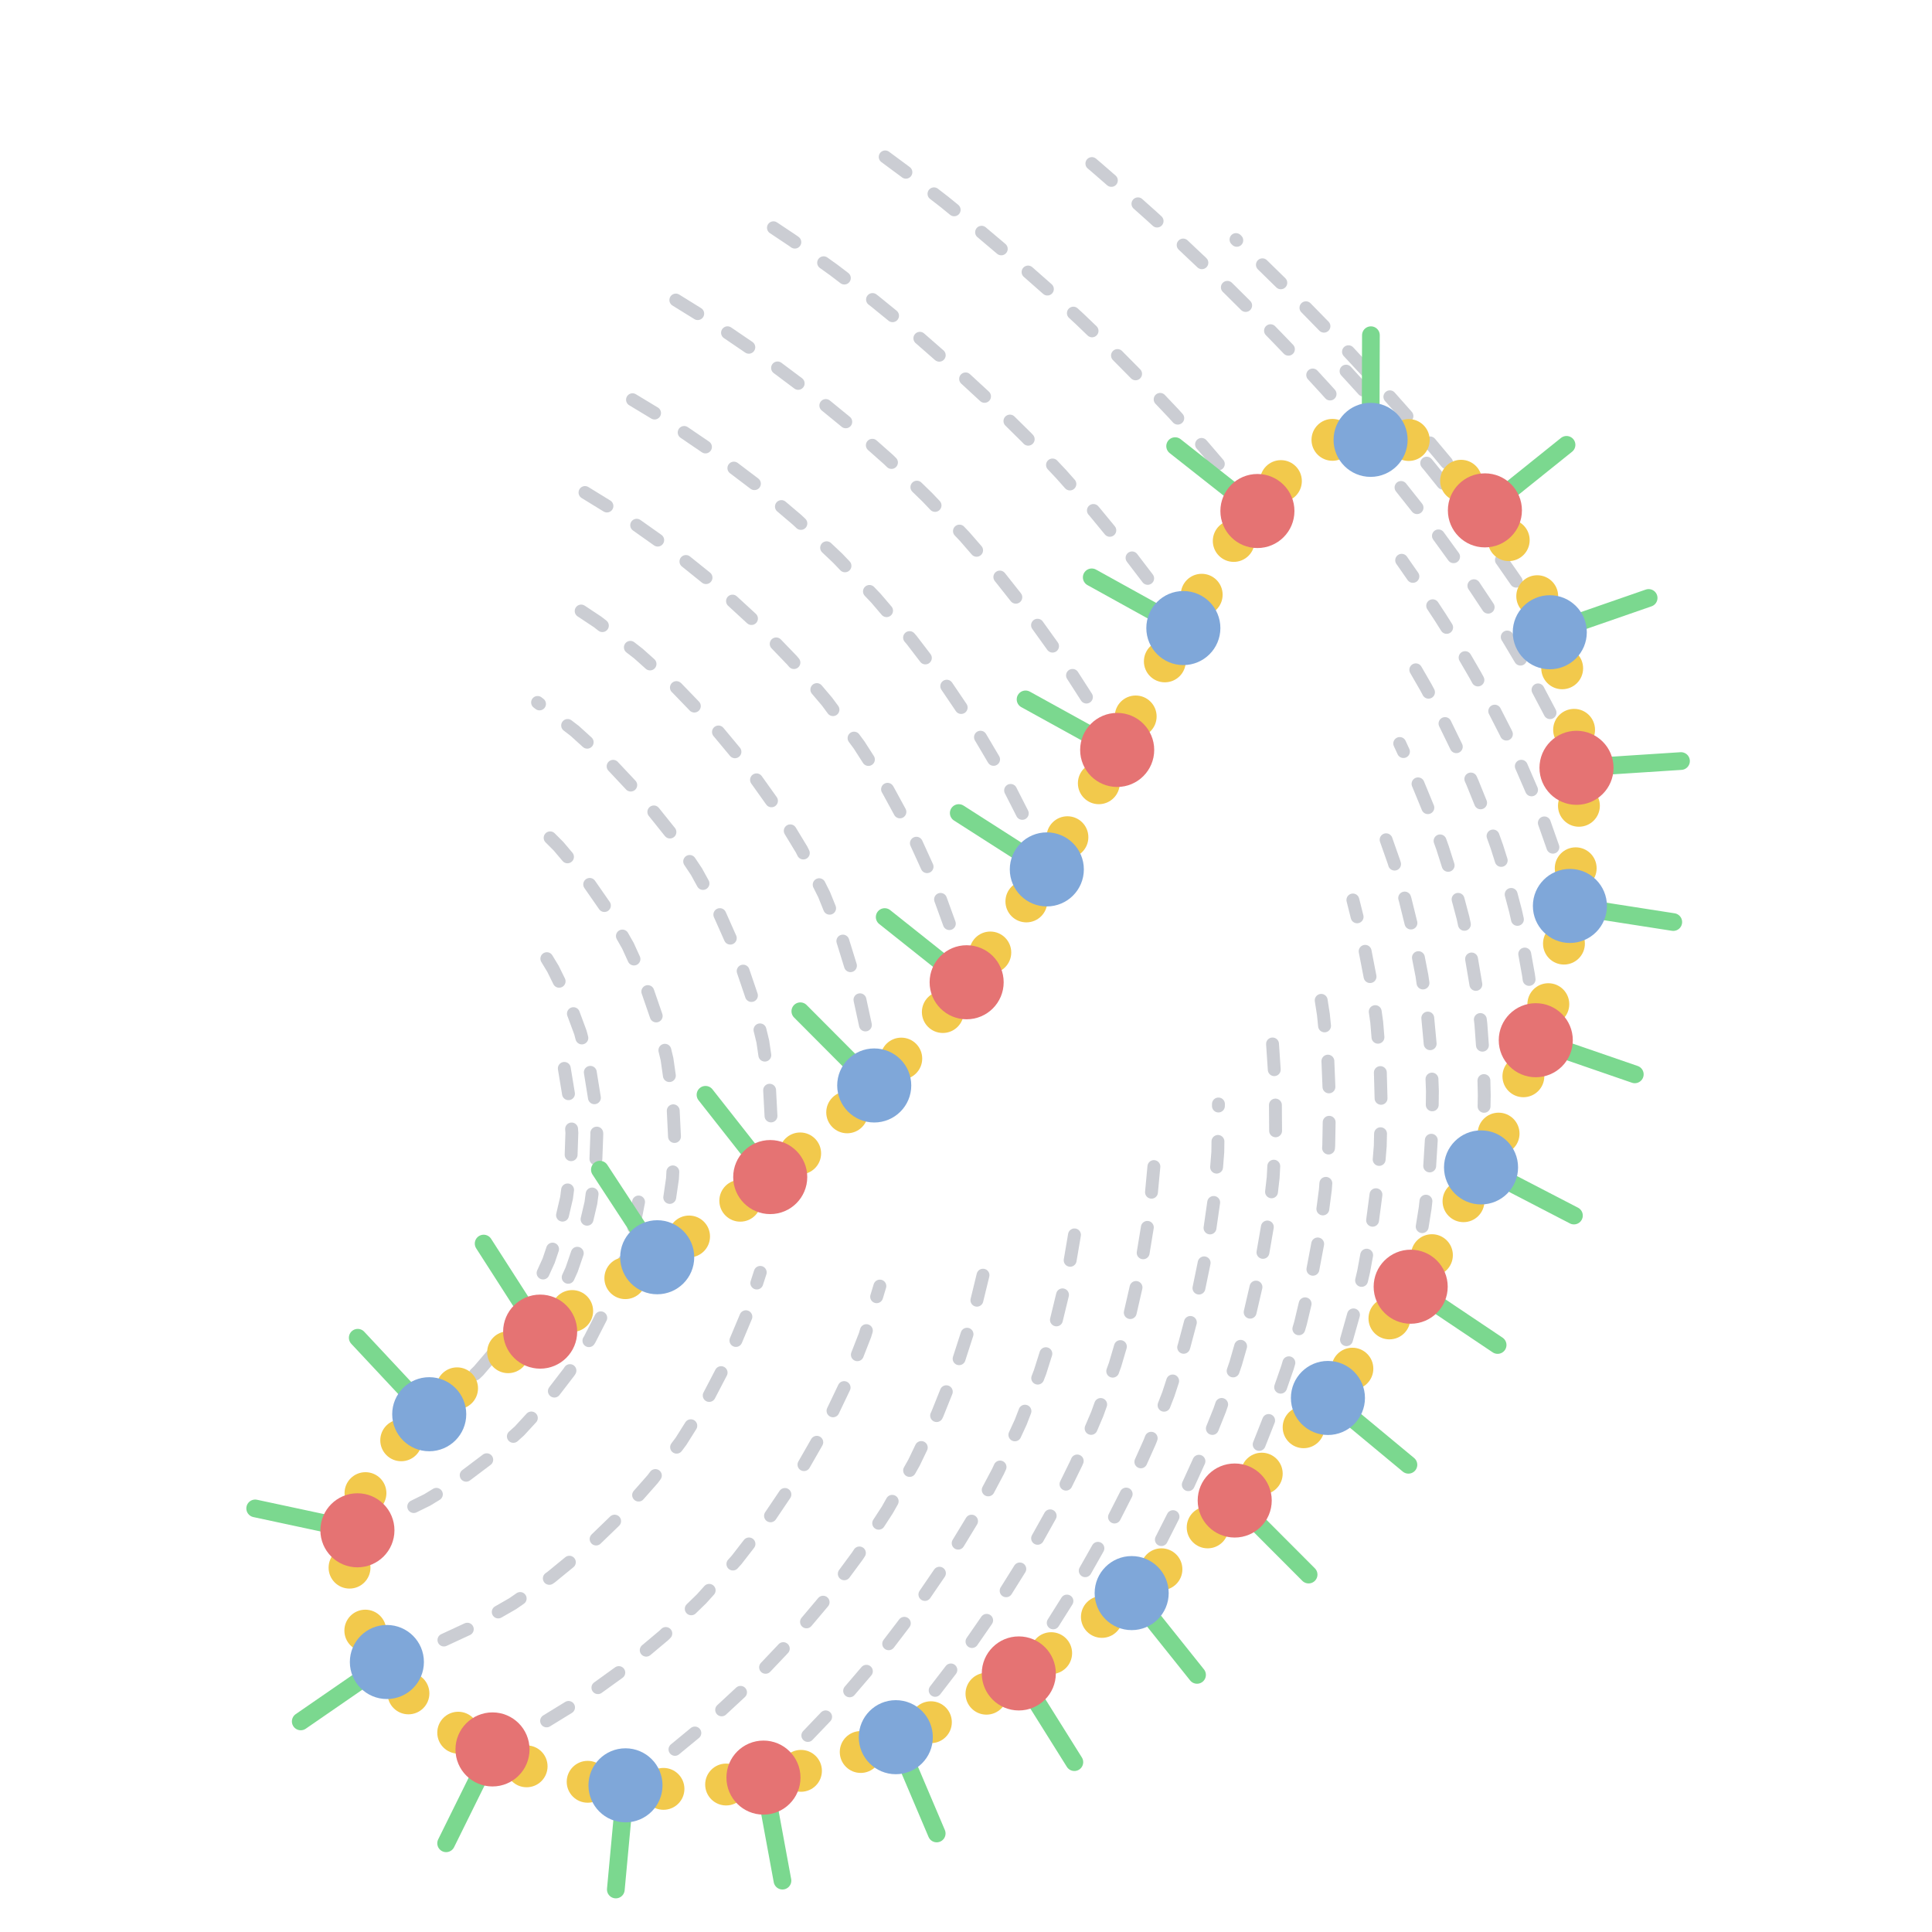
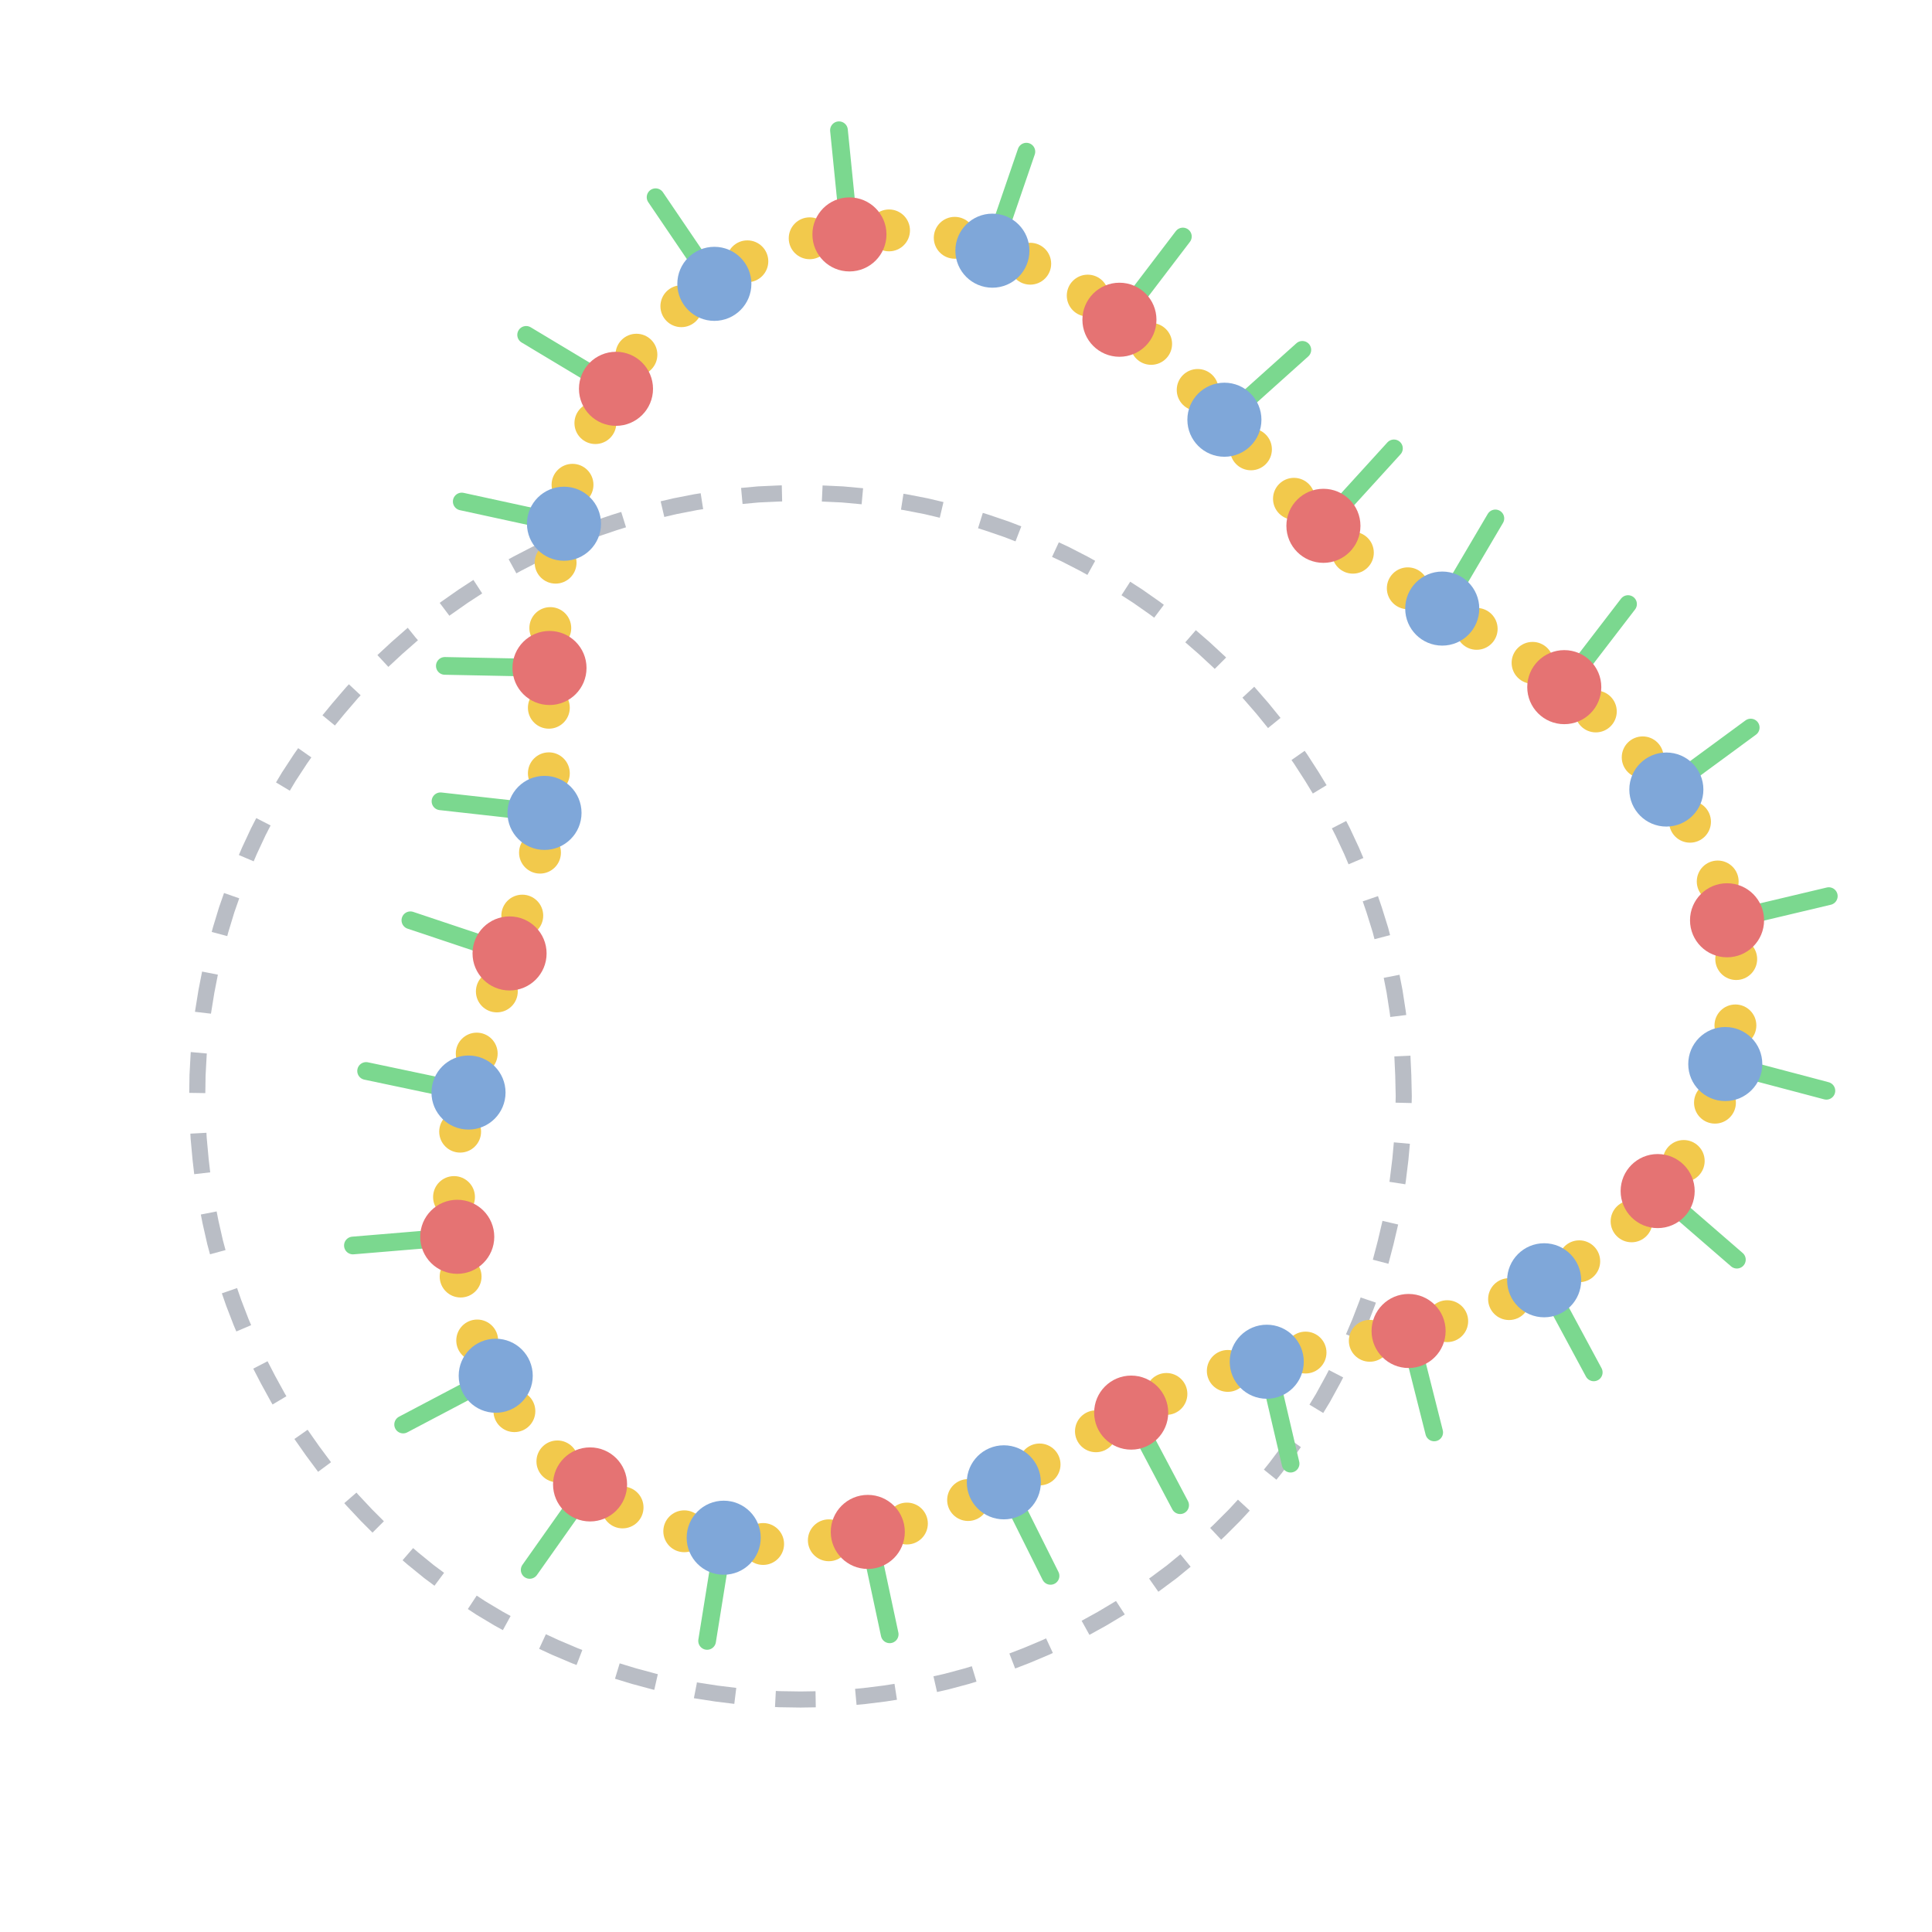
<svg xmlns="http://www.w3.org/2000/svg" viewBox="0 0 120 120" width="120" height="120" role="img" aria-label="Springls badge">
-   <g fill="none" stroke="#8b919e" stroke-width="0.8" stroke-dasharray="1.6 2.2" stroke-linecap="round" opacity="0.45">
-     <polyline points="63.28,103.94 65.19,101.16 66.97,98.33 68.60,95.45 70.09,92.52 71.41,89.57 72.57,86.59 73.55,83.59 74.35,80.58 74.97,77.57 75.40,74.57 75.64,71.56 75.68,68.57" />
-     <polyline points="70.29,98.95 71.87,96.15 73.31,93.31 74.61,90.45 75.76,87.58 76.75,84.69 77.58,81.80 78.25,78.91 78.75,76.02 79.08,73.13 79.23,70.26 79.21,67.40 79.02,64.55" />
-     <polyline points="76.69,93.20 77.92,90.45 79.01,87.69 79.97,84.93 80.78,82.17 81.44,79.40 81.96,76.65 82.32,73.90 82.53,71.16 82.58,68.43 82.47,65.72 82.20,63.02 81.78,60.33" />
-     <polyline points="82.48,86.83 83.35,84.21 84.09,81.59 84.70,78.97 85.18,76.36 85.52,73.77 85.73,71.18 85.79,68.60 85.72,66.04 85.51,63.48 85.15,60.94 84.66,58.41 84.03,55.90" />
-     <polyline points="87.62,79.92 88.13,77.47 88.52,75.03 88.79,72.60 88.94,70.18 88.97,67.77 88.88,65.37 88.66,62.99 88.32,60.61 87.86,58.24 87.28,55.89 86.58,53.54 85.76,51.21" />
-     <polyline points="91.99,72.51 92.15,70.27 92.19,68.03 92.14,65.81 91.98,63.60 91.71,61.39 91.34,59.20 90.87,57.01 90.29,54.83 89.60,52.66 88.82,50.49 87.93,48.33 86.94,46.18" />
-     <polyline points="95.39,64.61 95.21,62.59 94.94,60.57 94.58,58.57 94.13,56.57 93.60,54.57 92.97,52.58 92.26,50.60 91.46,48.62 90.58,46.64 89.62,44.67 88.57,42.70 87.44,40.74" />
-     <polyline points="97.51,56.27 97.02,54.47 96.47,52.67 95.84,50.88 95.14,49.09 94.36,47.29 93.52,45.50 92.61,43.72 91.63,41.93 90.59,40.14 89.47,38.36 88.30,36.58 87.06,34.80" />
-     <polyline points="97.92,47.69 97.18,46.08 96.39,44.48 95.54,42.87 94.63,41.26 93.67,39.65 92.65,38.04 91.58,36.43 90.46,34.82 89.29,33.21 88.07,31.60 86.80,30.00 85.48,28.39" />
-     <polyline points="96.26,39.27 95.32,37.81 94.34,36.34 93.32,34.87 92.25,33.41 91.14,31.94 89.99,30.47 88.80,28.99 87.58,27.52 86.31,26.05 85.01,24.59 83.67,23.12 82.30,21.66" />
-     <polyline points="92.23,31.70 91.12,30.30 89.98,28.89 88.80,27.48 87.59,26.07 86.34,24.66 85.06,23.25 83.75,21.84 82.41,20.44 81.04,19.04 79.64,17.65 78.22,16.26 76.77,14.88" />
-     <polyline points="85.13,27.32 83.76,25.75 82.35,24.18 80.91,22.61 79.42,21.06 77.90,19.50 76.35,17.96 74.77,16.43 73.16,14.91 71.52,13.41 69.85,11.92 68.16,10.45 66.46,9.00" />
-     <polyline points="78.10,31.74 76.43,29.70 74.69,27.67 72.88,25.67 71.00,23.69 69.07,21.74 67.08,19.83 65.04,17.94 62.95,16.10 60.82,14.30 58.66,12.54 56.46,10.84 54.23,9.19" />
-     <polyline points="73.50,39.01 71.77,36.56 69.93,34.15 67.97,31.77 65.91,29.45 63.76,27.17 61.51,24.95 59.18,22.80 56.79,20.71 54.32,18.70 51.80,16.78 49.23,14.94 46.62,13.20" />
-     <polyline points="69.39,46.58 67.81,43.81 66.07,41.10 64.16,38.44 62.11,35.85 59.92,33.33 57.60,30.89 55.17,28.53 52.63,26.28 50.00,24.13 47.29,22.10 44.50,20.20 41.66,18.44" />
-     <polyline points="65.02,54.00 63.75,51.02 62.26,48.09 60.57,45.23 58.69,42.45 56.63,39.76 54.41,37.16 52.03,34.67 49.51,32.29 46.87,30.05 44.11,27.96 41.26,26.02 38.33,24.25" />
-     <polyline points="60.04,61.01 59.17,57.93 58.07,54.90 56.72,51.94 55.15,49.06 53.36,46.27 51.37,43.58 49.19,41.01 46.84,38.57 44.34,36.27 41.69,34.14 38.92,32.18 36.04,30.41" />
-     <polyline points="54.30,67.42 53.91,64.39 53.26,61.39 52.35,58.45 51.19,55.57 49.79,52.77 48.16,50.08 46.32,47.50 44.28,45.05 42.05,42.74 39.66,40.60 37.12,38.63 34.45,36.86" />
-     <polyline points="47.84,73.11 47.94,70.29 47.79,67.48 47.38,64.69 46.71,61.94 45.80,59.26 44.64,56.65 43.26,54.14 41.66,51.74 39.85,49.48 37.86,47.36 35.70,45.40 33.39,43.63" />
-     <polyline points="40.82,78.09 41.41,75.67 41.77,73.20 41.90,70.72 41.78,68.24 41.43,65.79 40.85,63.37 40.04,61.02 39.00,58.74 37.76,56.56 36.32,54.49 34.69,52.56 32.90,50.77" />
-     <polyline points="33.55,82.71 34.62,80.82 35.51,78.85 36.21,76.81 36.70,74.72 36.99,72.59 37.07,70.45 36.94,68.31 36.60,66.20 36.05,64.13 35.30,62.11 34.35,60.18 33.23,58.33" />
-     <polyline points="26.66,87.84 28.25,86.57 29.72,85.15 31.05,83.60 32.23,81.93 33.24,80.15 34.08,78.30 34.73,76.37 35.19,74.40 35.45,72.39 35.52,70.37 35.38,68.36 35.05,66.36" />
-     <polyline points="22.20,95.05 24.41,94.21 26.54,93.16 28.57,91.92 30.48,90.48 32.26,88.88 33.89,87.11 35.35,85.21 36.63,83.19 37.72,81.06 38.61,78.85 39.29,76.58 39.74,74.26" />
-     <polyline points="24.03,103.23 26.72,102.26 29.33,101.05 31.84,99.61 34.23,97.96 36.49,96.11 38.60,94.07 40.54,91.87 42.30,89.52 43.86,87.04 45.21,84.45 46.33,81.78 47.22,79.03" />
-     <polyline points="30.59,108.66 33.41,107.22 36.13,105.55 38.75,103.66 41.23,101.58 43.57,99.31 45.75,96.89 47.75,94.31 49.57,91.61 51.18,88.80 52.57,85.89 53.73,82.92 54.65,79.88" />
-     <polyline points="38.85,110.89 41.58,108.94 44.19,106.79 46.68,104.48 49.03,102.00 51.23,99.39 53.26,96.64 55.11,93.79 56.77,90.85 58.22,87.83 59.46,84.74 60.47,81.61 61.24,78.45" />
-     <polyline points="47.42,110.41 49.93,108.05 52.32,105.55 54.57,102.92 56.67,100.17 58.62,97.32 60.40,94.39 61.99,91.39 63.40,88.33 64.60,85.22 65.59,82.09 66.36,78.92 66.90,75.75" />
-     <polyline points="55.64,107.90 57.87,105.27 59.97,102.54 61.92,99.72 63.73,96.83 65.38,93.88 66.85,90.88 68.15,87.83 69.26,84.76 70.17,81.67 70.88,78.57 71.39,75.46 71.68,72.35" />
-   </g>
-   <line x1="63.28" y1="103.94" x2="66.73" y2="109.45" stroke="#7bd88f" stroke-width="1.1" stroke-linecap="round" />
-   <line x1="61.27" y1="105.20" x2="65.29" y2="102.68" stroke="#9a9a9a" stroke-width="1.7" stroke-linecap="round" />
-   <circle cx="61.27" cy="105.20" r="1.3" fill="#f2c94c" />
-   <circle cx="65.29" cy="102.68" r="1.3" fill="#f2c94c" />
-   <circle cx="63.28" cy="103.94" r="2.3" fill="#e57373" />
-   <line x1="70.29" y1="98.95" x2="74.35" y2="104.03" stroke="#7bd88f" stroke-width="1.1" stroke-linecap="round" />
-   <line x1="68.44" y1="100.43" x2="72.14" y2="97.47" stroke="#9a9a9a" stroke-width="1.7" stroke-linecap="round" />
-   <circle cx="68.44" cy="100.43" r="1.3" fill="#f2c94c" />
-   <circle cx="72.14" cy="97.47" r="1.3" fill="#f2c94c" />
-   <circle cx="70.29" cy="98.95" r="2.3" fill="#7fa7d9" />
-   <line x1="76.69" y1="93.20" x2="81.28" y2="97.80" stroke="#7bd88f" stroke-width="1.1" stroke-linecap="round" />
-   <line x1="75.01" y1="94.87" x2="78.37" y2="91.53" stroke="#9a9a9a" stroke-width="1.7" stroke-linecap="round" />
-   <circle cx="75.01" cy="94.87" r="1.3" fill="#f2c94c" />
-   <circle cx="78.37" cy="91.53" r="1.3" fill="#f2c94c" />
-   <circle cx="76.69" cy="93.20" r="2.3" fill="#e57373" />
-   <line x1="82.48" y1="86.83" x2="87.48" y2="90.98" stroke="#7bd88f" stroke-width="1.1" stroke-linecap="round" />
-   <line x1="80.97" y1="88.65" x2="84.00" y2="85.01" stroke="#9a9a9a" stroke-width="1.7" stroke-linecap="round" />
-   <circle cx="80.97" cy="88.65" r="1.3" fill="#f2c94c" />
-   <circle cx="84.00" cy="85.01" r="1.3" fill="#f2c94c" />
-   <circle cx="82.48" cy="86.83" r="2.3" fill="#7fa7d9" />
-   <line x1="87.62" y1="79.92" x2="93.02" y2="83.54" stroke="#7bd88f" stroke-width="1.1" stroke-linecap="round" />
-   <line x1="86.30" y1="81.89" x2="88.94" y2="77.96" stroke="#9a9a9a" stroke-width="1.7" stroke-linecap="round" />
-   <circle cx="86.30" cy="81.89" r="1.3" fill="#f2c94c" />
-   <circle cx="88.94" cy="77.96" r="1.3" fill="#f2c94c" />
-   <circle cx="87.62" cy="79.92" r="2.3" fill="#e57373" />
-   <line x1="91.99" y1="72.51" x2="97.76" y2="75.50" stroke="#7bd88f" stroke-width="1.1" stroke-linecap="round" />
-   <line x1="90.90" y1="74.61" x2="93.08" y2="70.41" stroke="#9a9a9a" stroke-width="1.7" stroke-linecap="round" />
-   <circle cx="90.90" cy="74.61" r="1.3" fill="#f2c94c" />
-   <circle cx="93.08" cy="70.41" r="1.3" fill="#f2c94c" />
-   <circle cx="91.99" cy="72.51" r="2.3" fill="#7fa7d9" />
-   <line x1="95.39" y1="64.61" x2="101.54" y2="66.73" stroke="#7bd88f" stroke-width="1.1" stroke-linecap="round" />
-   <line x1="94.62" y1="66.85" x2="96.17" y2="62.37" stroke="#9a9a9a" stroke-width="1.7" stroke-linecap="round" />
-   <circle cx="94.62" cy="66.85" r="1.3" fill="#f2c94c" />
-   <circle cx="96.17" cy="62.37" r="1.3" fill="#f2c94c" />
-   <circle cx="95.39" cy="64.61" r="2.3" fill="#e57373" />
-   <line x1="97.51" y1="56.27" x2="103.93" y2="57.27" stroke="#7bd88f" stroke-width="1.1" stroke-linecap="round" />
-   <line x1="97.14" y1="58.61" x2="97.87" y2="53.93" stroke="#9a9a9a" stroke-width="1.7" stroke-linecap="round" />
-   <circle cx="97.14" cy="58.61" r="1.3" fill="#f2c94c" />
-   <circle cx="97.87" cy="53.93" r="1.3" fill="#f2c94c" />
-   <circle cx="97.51" cy="56.27" r="2.3" fill="#7fa7d9" />
-   <line x1="97.92" y1="47.69" x2="104.41" y2="47.27" stroke="#7bd88f" stroke-width="1.1" stroke-linecap="round" />
-   <line x1="98.07" y1="50.05" x2="97.77" y2="45.33" stroke="#9a9a9a" stroke-width="1.7" stroke-linecap="round" />
-   <circle cx="98.07" cy="50.05" r="1.3" fill="#f2c94c" />
-   <circle cx="97.77" cy="45.33" r="1.3" fill="#f2c94c" />
-   <circle cx="97.92" cy="47.69" r="2.3" fill="#e57373" />
-   <line x1="96.26" y1="39.27" x2="102.40" y2="37.14" stroke="#7bd88f" stroke-width="1.1" stroke-linecap="round" />
-   <line x1="97.03" y1="41.51" x2="95.48" y2="37.03" stroke="#9a9a9a" stroke-width="1.7" stroke-linecap="round" />
-   <circle cx="97.03" cy="41.51" r="1.3" fill="#f2c94c" />
-   <circle cx="95.48" cy="37.03" r="1.3" fill="#f2c94c" />
-   <circle cx="96.26" cy="39.27" r="2.3" fill="#7fa7d9" />
-   <line x1="92.23" y1="31.70" x2="97.30" y2="27.63" stroke="#7bd88f" stroke-width="1.1" stroke-linecap="round" />
-   <line x1="93.71" y1="33.55" x2="90.75" y2="29.86" stroke="#9a9a9a" stroke-width="1.7" stroke-linecap="round" />
-   <circle cx="93.71" cy="33.55" r="1.3" fill="#f2c94c" />
-   <circle cx="90.75" cy="29.86" r="1.3" fill="#f2c94c" />
-   <circle cx="92.23" cy="31.70" r="2.3" fill="#e57373" />
-   <line x1="85.13" y1="27.32" x2="85.15" y2="20.82" stroke="#7bd88f" stroke-width="1.1" stroke-linecap="round" />
-   <line x1="87.50" y1="27.33" x2="82.76" y2="27.32" stroke="#9a9a9a" stroke-width="1.7" stroke-linecap="round" />
-   <circle cx="87.50" cy="27.33" r="1.3" fill="#f2c94c" />
-   <circle cx="82.76" cy="27.32" r="1.3" fill="#f2c94c" />
-   <circle cx="85.13" cy="27.32" r="2.3" fill="#7fa7d9" />
-   <line x1="78.10" y1="31.74" x2="72.99" y2="27.71" stroke="#7bd88f" stroke-width="1.1" stroke-linecap="round" />
-   <line x1="79.56" y1="29.88" x2="76.63" y2="33.60" stroke="#9a9a9a" stroke-width="1.7" stroke-linecap="round" />
-   <circle cx="79.56" cy="29.88" r="1.3" fill="#f2c94c" />
-   <circle cx="76.63" cy="33.60" r="1.3" fill="#f2c94c" />
-   <circle cx="78.10" cy="31.74" r="2.3" fill="#e57373" />
-   <line x1="73.50" y1="39.01" x2="67.81" y2="35.86" stroke="#7bd88f" stroke-width="1.1" stroke-linecap="round" />
-   <line x1="74.64" y1="36.94" x2="72.35" y2="41.08" stroke="#9a9a9a" stroke-width="1.7" stroke-linecap="round" />
-   <circle cx="74.64" cy="36.94" r="1.3" fill="#f2c94c" />
-   <circle cx="72.35" cy="41.08" r="1.3" fill="#f2c94c" />
-   <circle cx="73.50" cy="39.01" r="2.3" fill="#7fa7d9" />
-   <line x1="69.39" y1="46.58" x2="63.70" y2="43.44" stroke="#7bd88f" stroke-width="1.1" stroke-linecap="round" />
-   <line x1="70.54" y1="44.50" x2="68.25" y2="48.65" stroke="#9a9a9a" stroke-width="1.7" stroke-linecap="round" />
-   <circle cx="70.54" cy="44.50" r="1.3" fill="#f2c94c" />
-   <circle cx="68.25" cy="48.65" r="1.3" fill="#f2c94c" />
-   <circle cx="69.39" cy="46.58" r="2.3" fill="#e57373" />
-   <line x1="65.02" y1="54.00" x2="59.55" y2="50.50" stroke="#7bd88f" stroke-width="1.1" stroke-linecap="round" />
-   <line x1="66.30" y1="52.00" x2="63.75" y2="55.99" stroke="#9a9a9a" stroke-width="1.7" stroke-linecap="round" />
-   <circle cx="66.30" cy="52.00" r="1.3" fill="#f2c94c" />
-   <circle cx="63.75" cy="55.99" r="1.3" fill="#f2c94c" />
-   <circle cx="65.02" cy="54.00" r="2.3" fill="#7fa7d9" />
-   <line x1="60.04" y1="61.01" x2="54.95" y2="56.96" stroke="#7bd88f" stroke-width="1.1" stroke-linecap="round" />
-   <line x1="61.51" y1="59.16" x2="58.56" y2="62.86" stroke="#9a9a9a" stroke-width="1.7" stroke-linecap="round" />
-   <circle cx="61.51" cy="59.16" r="1.3" fill="#f2c94c" />
-   <circle cx="58.56" cy="62.86" r="1.3" fill="#f2c94c" />
-   <circle cx="60.04" cy="61.01" r="2.3" fill="#e57373" />
-   <line x1="54.30" y1="67.42" x2="49.71" y2="62.81" stroke="#7bd88f" stroke-width="1.1" stroke-linecap="round" />
-   <line x1="55.98" y1="65.75" x2="52.62" y2="69.09" stroke="#9a9a9a" stroke-width="1.7" stroke-linecap="round" />
-   <circle cx="55.98" cy="65.75" r="1.3" fill="#f2c94c" />
-   <circle cx="52.62" cy="69.09" r="1.3" fill="#f2c94c" />
-   <circle cx="54.30" cy="67.42" r="2.3" fill="#7fa7d9" />
-   <line x1="47.84" y1="73.11" x2="43.82" y2="68.00" stroke="#7bd88f" stroke-width="1.1" stroke-linecap="round" />
-   <line x1="49.70" y1="71.64" x2="45.98" y2="74.58" stroke="#9a9a9a" stroke-width="1.7" stroke-linecap="round" />
-   <circle cx="49.70" cy="71.64" r="1.3" fill="#f2c94c" />
-   <circle cx="45.98" cy="74.58" r="1.3" fill="#f2c94c" />
-   <circle cx="47.84" cy="73.11" r="2.3" fill="#e57373" />
-   <line x1="40.82" y1="78.09" x2="37.26" y2="72.65" stroke="#7bd88f" stroke-width="1.1" stroke-linecap="round" />
-   <line x1="42.80" y1="76.80" x2="38.84" y2="79.39" stroke="#9a9a9a" stroke-width="1.7" stroke-linecap="round" />
-   <circle cx="42.80" cy="76.80" r="1.3" fill="#f2c94c" />
-   <circle cx="38.84" cy="79.39" r="1.3" fill="#f2c94c" />
-   <circle cx="40.82" cy="78.09" r="2.3" fill="#7fa7d9" />
-   <line x1="33.55" y1="82.71" x2="30.04" y2="77.24" stroke="#7bd88f" stroke-width="1.1" stroke-linecap="round" />
-   <line x1="35.54" y1="81.43" x2="31.56" y2="83.99" stroke="#9a9a9a" stroke-width="1.7" stroke-linecap="round" />
-   <circle cx="35.54" cy="81.43" r="1.3" fill="#f2c94c" />
-   <circle cx="31.56" cy="83.99" r="1.3" fill="#f2c94c" />
-   <circle cx="33.55" cy="82.71" r="2.3" fill="#e57373" />
-   <line x1="26.66" y1="87.84" x2="22.22" y2="83.09" stroke="#7bd88f" stroke-width="1.1" stroke-linecap="round" />
-   <line x1="28.39" y1="86.23" x2="24.92" y2="89.46" stroke="#9a9a9a" stroke-width="1.7" stroke-linecap="round" />
-   <circle cx="28.39" cy="86.23" r="1.3" fill="#f2c94c" />
-   <circle cx="24.92" cy="89.46" r="1.3" fill="#f2c94c" />
-   <circle cx="26.66" cy="87.84" r="2.3" fill="#7fa7d9" />
-   <line x1="22.20" y1="95.05" x2="15.85" y2="93.69" stroke="#7bd88f" stroke-width="1.1" stroke-linecap="round" />
-   <line x1="22.70" y1="92.74" x2="21.71" y2="97.37" stroke="#9a9a9a" stroke-width="1.7" stroke-linecap="round" />
-   <circle cx="22.70" cy="92.74" r="1.3" fill="#f2c94c" />
-   <circle cx="21.71" cy="97.37" r="1.3" fill="#f2c94c" />
-   <circle cx="22.20" cy="95.05" r="2.3" fill="#e57373" />
-   <line x1="24.03" y1="103.23" x2="18.68" y2="106.92" stroke="#7bd88f" stroke-width="1.1" stroke-linecap="round" />
-   <line x1="22.69" y1="101.28" x2="25.37" y2="105.18" stroke="#9a9a9a" stroke-width="1.7" stroke-linecap="round" />
-   <circle cx="22.69" cy="101.28" r="1.3" fill="#f2c94c" />
-   <circle cx="25.37" cy="105.18" r="1.3" fill="#f2c94c" />
-   <circle cx="24.03" cy="103.23" r="2.3" fill="#7fa7d9" />
-   <line x1="30.59" y1="108.66" x2="27.71" y2="114.49" stroke="#7bd88f" stroke-width="1.1" stroke-linecap="round" />
-   <line x1="28.46" y1="107.62" x2="32.71" y2="109.71" stroke="#9a9a9a" stroke-width="1.7" stroke-linecap="round" />
-   <circle cx="28.46" cy="107.62" r="1.3" fill="#f2c94c" />
-   <circle cx="32.71" cy="109.71" r="1.3" fill="#f2c94c" />
-   <circle cx="30.59" cy="108.66" r="2.3" fill="#e57373" />
-   <line x1="38.85" y1="110.89" x2="38.25" y2="117.36" stroke="#7bd88f" stroke-width="1.1" stroke-linecap="round" />
-   <line x1="36.50" y1="110.67" x2="41.21" y2="111.11" stroke="#9a9a9a" stroke-width="1.7" stroke-linecap="round" />
-   <circle cx="36.50" cy="110.67" r="1.3" fill="#f2c94c" />
-   <circle cx="41.21" cy="111.11" r="1.3" fill="#f2c94c" />
-   <circle cx="38.85" cy="110.89" r="2.3" fill="#7fa7d9" />
-   <line x1="47.42" y1="110.41" x2="48.60" y2="116.81" stroke="#7bd88f" stroke-width="1.1" stroke-linecap="round" />
-   <line x1="45.10" y1="110.84" x2="49.75" y2="109.99" stroke="#9a9a9a" stroke-width="1.7" stroke-linecap="round" />
-   <circle cx="45.10" cy="110.84" r="1.3" fill="#f2c94c" />
-   <circle cx="49.75" cy="109.99" r="1.3" fill="#f2c94c" />
-   <circle cx="47.42" cy="110.41" r="2.3" fill="#e57373" />
-   <line x1="55.64" y1="107.90" x2="58.18" y2="113.88" stroke="#7bd88f" stroke-width="1.1" stroke-linecap="round" />
-   <line x1="53.46" y1="108.82" x2="57.82" y2="106.97" stroke="#9a9a9a" stroke-width="1.7" stroke-linecap="round" />
-   <circle cx="53.46" cy="108.82" r="1.3" fill="#f2c94c" />
-   <circle cx="57.82" cy="106.97" r="1.3" fill="#f2c94c" />
-   <circle cx="55.64" cy="107.90" r="2.3" fill="#7fa7d9" />
+   <polygon points="87.19,68.09 87.16,66.78 87.10,65.48 86.98,64.17 86.82,62.88 86.62,61.58 86.37,60.30 86.07,59.03 85.74,57.76 85.35,56.51 84.93,55.28 84.46,54.05 83.95,52.85 83.40,51.67 82.80,50.50 82.17,49.36 81.49,48.24 80.78,47.14 80.03,46.07 79.24,45.02 78.42,44.01 77.56,43.02 76.67,42.06 75.75,41.14 74.79,40.25 73.80,39.39 72.79,38.57 71.74,37.78 70.67,37.03 69.57,36.32 68.45,35.64 67.31,35.01 66.14,34.41 64.96,33.86 63.75,33.35 62.53,32.88 61.30,32.46 60.05,32.07 58.78,31.74 57.51,31.44 56.22,31.19 54.93,30.99 53.64,30.83 52.33,30.71 51.03,30.65 49.72,30.62 48.41,30.65 47.10,30.71 45.80,30.83 44.50,30.99 43.21,31.19 41.93,31.44 40.65,31.74 39.39,32.07 38.14,32.46 36.90,32.88 35.68,33.35 34.48,33.86 33.29,34.41 32.13,35.01 30.98,35.64 29.86,36.32 28.77,37.03 27.70,37.78 26.65,38.57 25.63,39.39 24.65,40.25 23.69,41.14 22.77,42.06 21.87,43.02 21.02,44.01 20.19,45.02 19.41,46.07 18.66,47.14 17.94,48.24 17.27,49.36 16.64,50.50 16.04,51.67 15.49,52.85 14.98,54.05 14.51,55.28 14.08,56.51 13.70,57.76 13.36,59.03 13.07,60.30 12.82,61.58 12.61,62.88 12.46,64.17 12.34,65.48 12.27,66.78 12.25,68.09 12.27,69.40 12.34,70.70 12.46,72.01 12.61,73.31 12.82,74.60 13.07,75.88 13.36,77.16 13.70,78.42 14.08,79.67 14.51,80.91 14.98,82.13 15.49,83.33 16.04,84.52 16.64,85.68 17.27,86.83 17.94,87.95 18.66,89.04 19.41,90.11 20.19,91.16 21.02,92.18 21.87,93.16 22.77,94.12 23.69,95.04 24.65,95.94 25.63,96.79 26.65,97.62 27.70,98.40 28.77,99.15 29.86,99.87 30.98,100.54 32.13,101.17 33.29,101.77 34.48,102.32 35.68,102.83 36.90,103.30 38.14,103.73 39.39,104.11 40.65,104.45 41.93,104.74 43.21,104.99 44.50,105.19 45.80,105.35 47.10,105.47 48.41,105.54 49.72,105.56 51.03,105.54 52.33,105.47 53.64,105.35 54.93,105.19 56.22,104.99 57.51,104.74 58.78,104.45 60.05,104.11 61.30,103.73 62.53,103.30 63.75,102.83 64.96,102.32 66.14,101.77 67.31,101.17 68.45,100.54 69.57,99.87 70.67,99.15 71.74,98.40 72.79,97.62 73.80,96.79 74.79,95.94 75.75,95.04 76.67,94.12 77.56,93.16 78.42,92.18 79.24,91.16 80.03,90.11 80.78,89.04 81.49,87.95 82.17,86.83 82.80,85.68 83.40,84.52 83.95,83.33 84.46,82.13 84.93,80.91 85.35,79.67 85.74,78.42 86.07,77.16 86.37,75.88 86.62,74.60 86.82,73.31 86.98,72.01 87.10,70.70 87.16,69.40" fill="none" stroke="#8b919e" stroke-width="1" stroke-dasharray="2.5 2.5" opacity="0.6" />
+   <line x1="107.27" y1="57.16" x2="113.59" y2="55.66" stroke="#7bd88f" stroke-width="1.1" stroke-linecap="round" />
+   <line x1="107.84" y1="59.57" x2="106.69" y2="54.75" stroke="#9a9a9a" stroke-width="1.7" stroke-linecap="round" />
+   <circle cx="107.84" cy="59.57" r="1.3" fill="#f2c94c" />
+   <circle cx="106.69" cy="54.75" r="1.3" fill="#f2c94c" />
+   <circle cx="107.27" cy="57.16" r="2.3" fill="#e57373" />
+   <line x1="103.50" y1="49.04" x2="108.74" y2="45.19" stroke="#7bd88f" stroke-width="1.1" stroke-linecap="round" />
+   <line x1="104.97" y1="51.04" x2="102.03" y2="47.04" stroke="#9a9a9a" stroke-width="1.7" stroke-linecap="round" />
+   <circle cx="104.97" cy="51.04" r="1.3" fill="#f2c94c" />
+   <circle cx="102.03" cy="47.04" r="1.3" fill="#f2c94c" />
+   <circle cx="103.50" cy="49.04" r="2.3" fill="#7fa7d9" />
+   <line x1="97.16" y1="42.68" x2="101.12" y2="37.52" stroke="#7bd88f" stroke-width="1.1" stroke-linecap="round" />
+   <line x1="99.12" y1="44.19" x2="95.19" y2="41.17" stroke="#9a9a9a" stroke-width="1.7" stroke-linecap="round" />
+   <circle cx="99.12" cy="44.19" r="1.3" fill="#f2c94c" />
+   <circle cx="95.19" cy="41.17" r="1.3" fill="#f2c94c" />
+   <circle cx="97.16" cy="42.68" r="2.3" fill="#e57373" />
+   <line x1="89.58" y1="37.80" x2="92.88" y2="32.20" stroke="#7bd88f" stroke-width="1.1" stroke-linecap="round" />
+   <line x1="91.72" y1="39.06" x2="87.44" y2="36.54" stroke="#9a9a9a" stroke-width="1.7" stroke-linecap="round" />
+   <circle cx="91.72" cy="39.06" r="1.3" fill="#f2c94c" />
+   <circle cx="87.44" cy="36.54" r="1.3" fill="#f2c94c" />
+   <circle cx="89.58" cy="37.80" r="2.3" fill="#7fa7d9" />
+   <line x1="82.20" y1="32.66" x2="86.58" y2="27.85" stroke="#7bd88f" stroke-width="1.1" stroke-linecap="round" />
+   <line x1="84.03" y1="34.33" x2="80.37" y2="30.98" stroke="#9a9a9a" stroke-width="1.7" stroke-linecap="round" />
+   <circle cx="84.03" cy="34.33" r="1.3" fill="#f2c94c" />
+   <circle cx="80.37" cy="30.98" r="1.3" fill="#f2c94c" />
+   <circle cx="82.20" cy="32.66" r="2.3" fill="#e57373" />
+   <line x1="76.05" y1="26.07" x2="80.89" y2="21.73" stroke="#7bd88f" stroke-width="1.1" stroke-linecap="round" />
+   <line x1="77.70" y1="27.91" x2="74.39" y2="24.22" stroke="#9a9a9a" stroke-width="1.7" stroke-linecap="round" />
+   <circle cx="77.70" cy="27.91" r="1.3" fill="#f2c94c" />
+   <circle cx="74.39" cy="24.22" r="1.3" fill="#f2c94c" />
+   <circle cx="76.05" cy="26.07" r="2.3" fill="#7fa7d9" />
+   <line x1="69.53" y1="19.86" x2="73.47" y2="14.69" stroke="#7bd88f" stroke-width="1.1" stroke-linecap="round" />
+   <line x1="71.50" y1="21.36" x2="67.56" y2="18.36" stroke="#9a9a9a" stroke-width="1.7" stroke-linecap="round" />
+   <circle cx="71.50" cy="21.36" r="1.3" fill="#f2c94c" />
+   <circle cx="67.56" cy="18.36" r="1.3" fill="#f2c94c" />
+   <circle cx="69.53" cy="19.86" r="2.3" fill="#e57373" />
+   <line x1="61.64" y1="15.57" x2="63.75" y2="9.42" stroke="#7bd88f" stroke-width="1.1" stroke-linecap="round" />
+   <line x1="63.99" y1="16.38" x2="59.30" y2="14.77" stroke="#9a9a9a" stroke-width="1.7" stroke-linecap="round" />
+   <circle cx="63.99" cy="16.38" r="1.3" fill="#f2c94c" />
+   <circle cx="59.30" cy="14.77" r="1.3" fill="#f2c94c" />
+   <circle cx="61.64" cy="15.57" r="2.3" fill="#7fa7d9" />
+   <line x1="52.76" y1="14.56" x2="52.11" y2="8.09" stroke="#7bd88f" stroke-width="1.1" stroke-linecap="round" />
+   <line x1="55.22" y1="14.31" x2="50.29" y2="14.80" stroke="#9a9a9a" stroke-width="1.7" stroke-linecap="round" />
+   <circle cx="55.22" cy="14.31" r="1.3" fill="#f2c94c" />
+   <circle cx="50.29" cy="14.80" r="1.3" fill="#f2c94c" />
+   <circle cx="52.76" cy="14.56" r="2.3" fill="#e57373" />
+   <line x1="44.37" y1="17.63" x2="40.72" y2="12.25" stroke="#7bd88f" stroke-width="1.1" stroke-linecap="round" />
+   <line x1="46.42" y1="16.23" x2="42.32" y2="19.02" stroke="#9a9a9a" stroke-width="1.7" stroke-linecap="round" />
+   <circle cx="46.42" cy="16.23" r="1.3" fill="#f2c94c" />
+   <circle cx="42.32" cy="19.02" r="1.3" fill="#f2c94c" />
+   <circle cx="44.37" cy="17.63" r="2.3" fill="#7fa7d9" />
+   <line x1="38.26" y1="24.15" x2="32.68" y2="20.80" stroke="#7bd88f" stroke-width="1.1" stroke-linecap="round" />
+   <line x1="39.53" y1="22.03" x2="36.98" y2="26.28" stroke="#9a9a9a" stroke-width="1.7" stroke-linecap="round" />
+   <circle cx="39.53" cy="22.03" r="1.3" fill="#f2c94c" />
+   <circle cx="36.98" cy="26.28" r="1.3" fill="#f2c94c" />
+   <circle cx="38.26" cy="24.15" r="2.3" fill="#e57373" />
+   <line x1="35.03" y1="32.53" x2="28.68" y2="31.15" stroke="#7bd88f" stroke-width="1.1" stroke-linecap="round" />
+   <line x1="35.56" y1="30.11" x2="34.51" y2="34.95" stroke="#9a9a9a" stroke-width="1.7" stroke-linecap="round" />
+   <circle cx="35.56" cy="30.11" r="1.3" fill="#f2c94c" />
+   <circle cx="34.51" cy="34.95" r="1.3" fill="#f2c94c" />
+   <circle cx="35.03" cy="32.53" r="2.3" fill="#7fa7d9" />
+   <line x1="34.13" y1="41.49" x2="27.63" y2="41.36" stroke="#7bd88f" stroke-width="1.1" stroke-linecap="round" />
+   <line x1="34.18" y1="39.01" x2="34.09" y2="43.96" stroke="#9a9a9a" stroke-width="1.7" stroke-linecap="round" />
+   <circle cx="34.18" cy="39.01" r="1.3" fill="#f2c94c" />
+   <circle cx="34.09" cy="43.96" r="1.3" fill="#f2c94c" />
+   <circle cx="34.13" cy="41.49" r="2.3" fill="#e57373" />
+   <line x1="33.82" y1="50.49" x2="27.36" y2="49.77" stroke="#7bd88f" stroke-width="1.1" stroke-linecap="round" />
+   <line x1="34.09" y1="48.03" x2="33.54" y2="52.96" stroke="#9a9a9a" stroke-width="1.7" stroke-linecap="round" />
+   <circle cx="34.09" cy="48.03" r="1.3" fill="#f2c94c" />
+   <circle cx="33.54" cy="52.96" r="1.3" fill="#f2c94c" />
+   <circle cx="33.82" cy="50.49" r="2.3" fill="#7fa7d9" />
+   <line x1="31.65" y1="59.22" x2="25.49" y2="57.16" stroke="#7bd88f" stroke-width="1.1" stroke-linecap="round" />
+   <line x1="32.44" y1="56.87" x2="30.86" y2="61.58" stroke="#9a9a9a" stroke-width="1.7" stroke-linecap="round" />
+   <circle cx="32.44" cy="56.87" r="1.3" fill="#f2c94c" />
+   <circle cx="30.86" cy="61.58" r="1.3" fill="#f2c94c" />
+   <circle cx="31.65" cy="59.22" r="2.3" fill="#e57373" />
+   <line x1="29.10" y1="67.86" x2="22.74" y2="66.52" stroke="#7bd88f" stroke-width="1.1" stroke-linecap="round" />
+   <line x1="29.61" y1="65.44" x2="28.58" y2="70.29" stroke="#9a9a9a" stroke-width="1.7" stroke-linecap="round" />
+   <circle cx="29.61" cy="65.44" r="1.3" fill="#f2c94c" />
+   <circle cx="28.58" cy="70.29" r="1.3" fill="#f2c94c" />
+   <circle cx="29.10" cy="67.86" r="2.3" fill="#7fa7d9" />
+   <line x1="28.40" y1="76.82" x2="21.92" y2="77.36" stroke="#7bd88f" stroke-width="1.1" stroke-linecap="round" />
+   <line x1="28.20" y1="74.35" x2="28.61" y2="79.29" stroke="#9a9a9a" stroke-width="1.7" stroke-linecap="round" />
+   <circle cx="28.20" cy="74.35" r="1.3" fill="#f2c94c" />
+   <circle cx="28.61" cy="79.29" r="1.3" fill="#f2c94c" />
+   <circle cx="28.40" cy="76.82" r="2.3" fill="#e57373" />
+   <line x1="30.79" y1="85.45" x2="25.04" y2="88.48" stroke="#7bd88f" stroke-width="1.1" stroke-linecap="round" />
+   <line x1="29.64" y1="83.26" x2="31.95" y2="87.65" stroke="#9a9a9a" stroke-width="1.7" stroke-linecap="round" />
+   <circle cx="29.64" cy="83.26" r="1.3" fill="#f2c94c" />
+   <circle cx="31.95" cy="87.65" r="1.3" fill="#f2c94c" />
+   <circle cx="30.79" cy="85.45" r="2.3" fill="#7fa7d9" />
+   <line x1="36.65" y1="92.20" x2="32.90" y2="97.51" stroke="#7bd88f" stroke-width="1.1" stroke-linecap="round" />
+   <line x1="34.62" y1="90.77" x2="38.67" y2="93.63" stroke="#9a9a9a" stroke-width="1.7" stroke-linecap="round" />
+   <circle cx="34.62" cy="90.77" r="1.3" fill="#f2c94c" />
+   <circle cx="38.67" cy="93.63" r="1.3" fill="#f2c94c" />
+   <circle cx="36.65" cy="92.20" r="2.3" fill="#e57373" />
+   <line x1="44.95" y1="95.51" x2="43.92" y2="101.92" stroke="#7bd88f" stroke-width="1.1" stroke-linecap="round" />
+   <line x1="42.50" y1="95.11" x2="47.40" y2="95.90" stroke="#9a9a9a" stroke-width="1.7" stroke-linecap="round" />
+   <circle cx="42.50" cy="95.11" r="1.3" fill="#f2c94c" />
+   <circle cx="47.40" cy="95.90" r="1.3" fill="#f2c94c" />
+   <circle cx="44.95" cy="95.51" r="2.3" fill="#7fa7d9" />
+   <line x1="53.90" y1="95.15" x2="55.26" y2="101.51" stroke="#7bd88f" stroke-width="1.1" stroke-linecap="round" />
+   <line x1="51.48" y1="95.67" x2="56.33" y2="94.63" stroke="#9a9a9a" stroke-width="1.7" stroke-linecap="round" />
+   <circle cx="51.48" cy="95.67" r="1.3" fill="#f2c94c" />
+   <circle cx="56.33" cy="94.63" r="1.3" fill="#f2c94c" />
+   <circle cx="53.90" cy="95.15" r="2.3" fill="#e57373" />
+   <line x1="62.35" y1="92.07" x2="65.25" y2="97.88" stroke="#7bd88f" stroke-width="1.1" stroke-linecap="round" />
+   <line x1="60.13" y1="93.17" x2="64.57" y2="90.96" stroke="#9a9a9a" stroke-width="1.7" stroke-linecap="round" />
+   <circle cx="60.13" cy="93.17" r="1.3" fill="#f2c94c" />
+   <circle cx="64.57" cy="90.96" r="1.3" fill="#f2c94c" />
+   <circle cx="62.35" cy="92.07" r="2.3" fill="#7fa7d9" />
+   <line x1="70.26" y1="87.74" x2="73.30" y2="93.49" stroke="#7bd88f" stroke-width="1.1" stroke-linecap="round" />
+   <line x1="68.07" y1="88.90" x2="72.45" y2="86.58" stroke="#9a9a9a" stroke-width="1.7" stroke-linecap="round" />
+   <circle cx="68.07" cy="88.90" r="1.3" fill="#f2c94c" />
+   <circle cx="72.45" cy="86.58" r="1.3" fill="#f2c94c" />
+   <circle cx="70.26" cy="87.74" r="2.3" fill="#e57373" />
+   <line x1="78.68" y1="84.58" x2="80.16" y2="90.91" stroke="#7bd88f" stroke-width="1.1" stroke-linecap="round" />
+   <line x1="76.26" y1="85.15" x2="81.09" y2="84.01" stroke="#9a9a9a" stroke-width="1.7" stroke-linecap="round" />
+   <circle cx="76.26" cy="85.15" r="1.3" fill="#f2c94c" />
+   <circle cx="81.09" cy="84.01" r="1.3" fill="#f2c94c" />
+   <circle cx="78.68" cy="84.58" r="2.3" fill="#7fa7d9" />
+   <line x1="87.49" y1="82.67" x2="89.08" y2="88.97" stroke="#7bd88f" stroke-width="1.1" stroke-linecap="round" />
+   <line x1="85.08" y1="83.28" x2="89.89" y2="82.06" stroke="#9a9a9a" stroke-width="1.7" stroke-linecap="round" />
+   <circle cx="85.08" cy="83.28" r="1.3" fill="#f2c94c" />
+   <circle cx="89.89" cy="82.06" r="1.3" fill="#f2c94c" />
+   <circle cx="87.49" cy="82.67" r="2.3" fill="#e57373" />
+   <line x1="95.91" y1="79.52" x2="98.99" y2="85.24" stroke="#7bd88f" stroke-width="1.1" stroke-linecap="round" />
+   <line x1="93.73" y1="80.69" x2="98.09" y2="78.34" stroke="#9a9a9a" stroke-width="1.7" stroke-linecap="round" />
+   <circle cx="93.73" cy="80.69" r="1.3" fill="#f2c94c" />
+   <circle cx="98.09" cy="78.34" r="1.3" fill="#f2c94c" />
+   <circle cx="95.91" cy="79.52" r="2.3" fill="#7fa7d9" />
+   <line x1="102.96" y1="73.98" x2="107.88" y2="78.24" stroke="#7bd88f" stroke-width="1.1" stroke-linecap="round" />
+   <line x1="101.34" y1="75.86" x2="104.58" y2="72.11" stroke="#9a9a9a" stroke-width="1.7" stroke-linecap="round" />
+   <circle cx="101.34" cy="75.86" r="1.3" fill="#f2c94c" />
+   <circle cx="104.58" cy="72.11" r="1.3" fill="#f2c94c" />
+   <circle cx="102.96" cy="73.98" r="2.3" fill="#e57373" />
+   <line x1="107.16" y1="66.09" x2="113.44" y2="67.75" stroke="#7bd88f" stroke-width="1.1" stroke-linecap="round" />
+   <line x1="106.52" y1="68.49" x2="107.79" y2="63.69" stroke="#9a9a9a" stroke-width="1.7" stroke-linecap="round" />
+   <circle cx="106.52" cy="68.49" r="1.3" fill="#f2c94c" />
+   <circle cx="107.79" cy="63.69" r="1.3" fill="#f2c94c" />
+   <circle cx="107.16" cy="66.09" r="2.3" fill="#7fa7d9" />
</svg>
